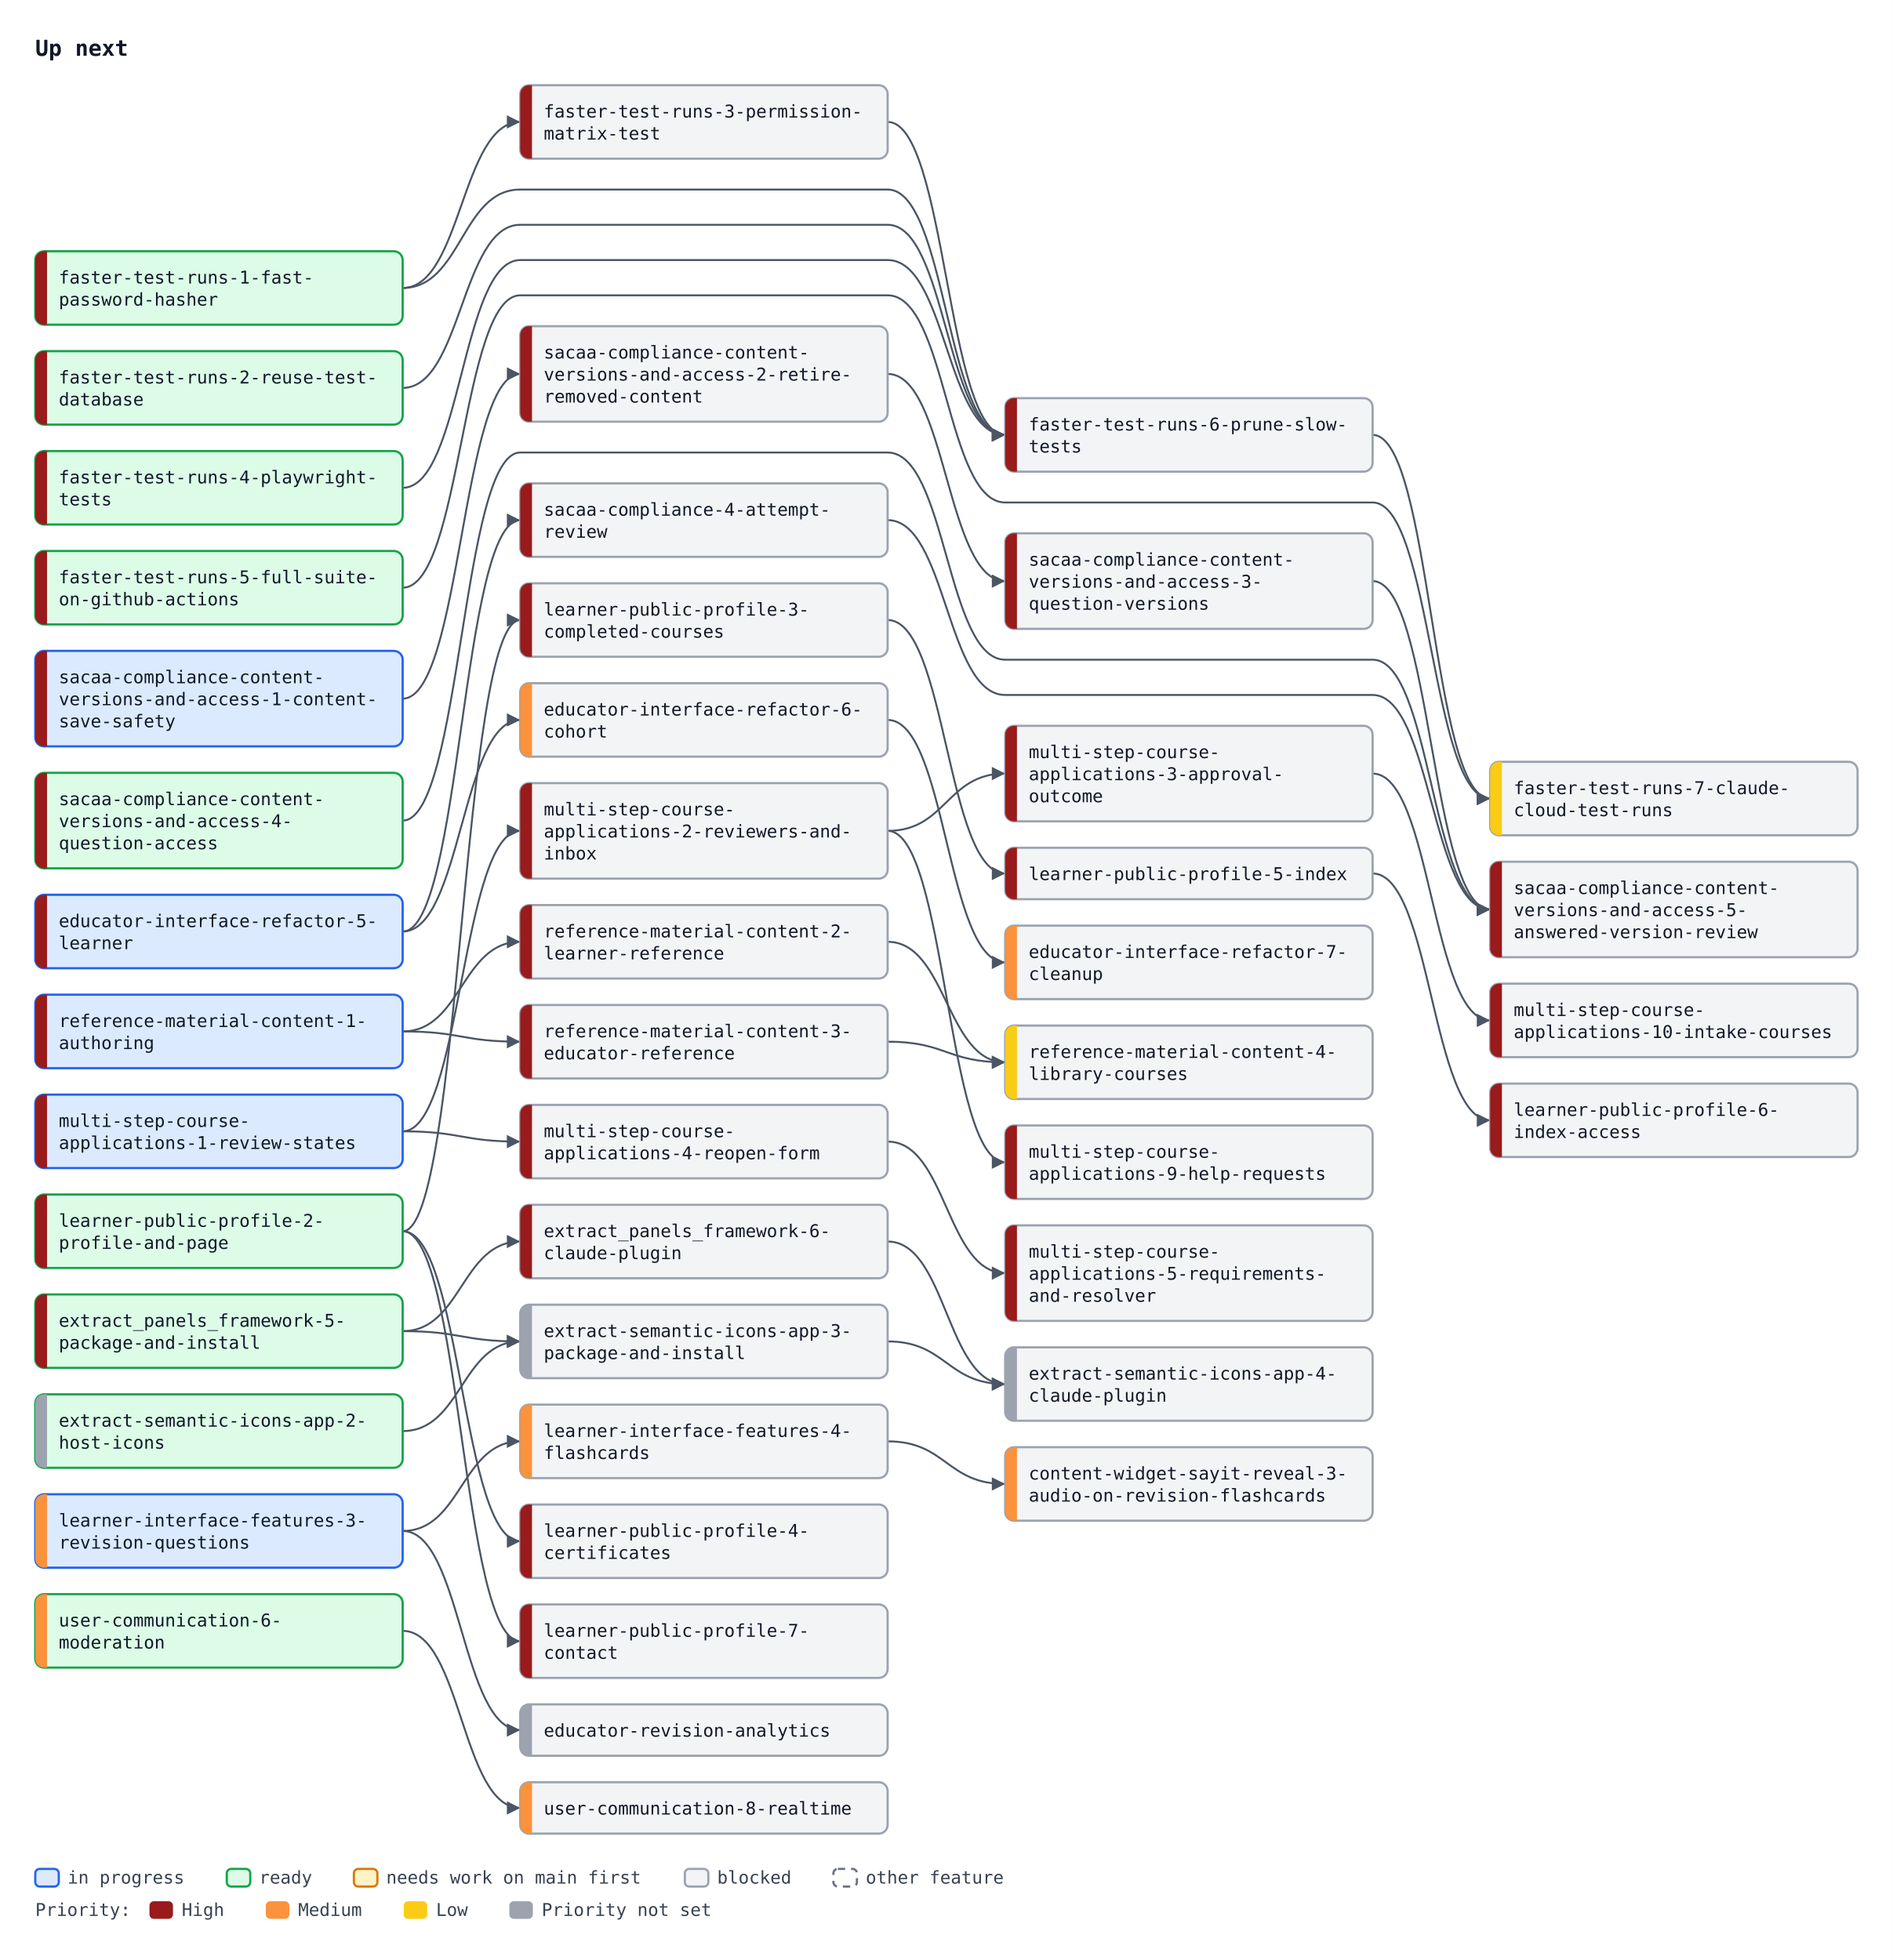
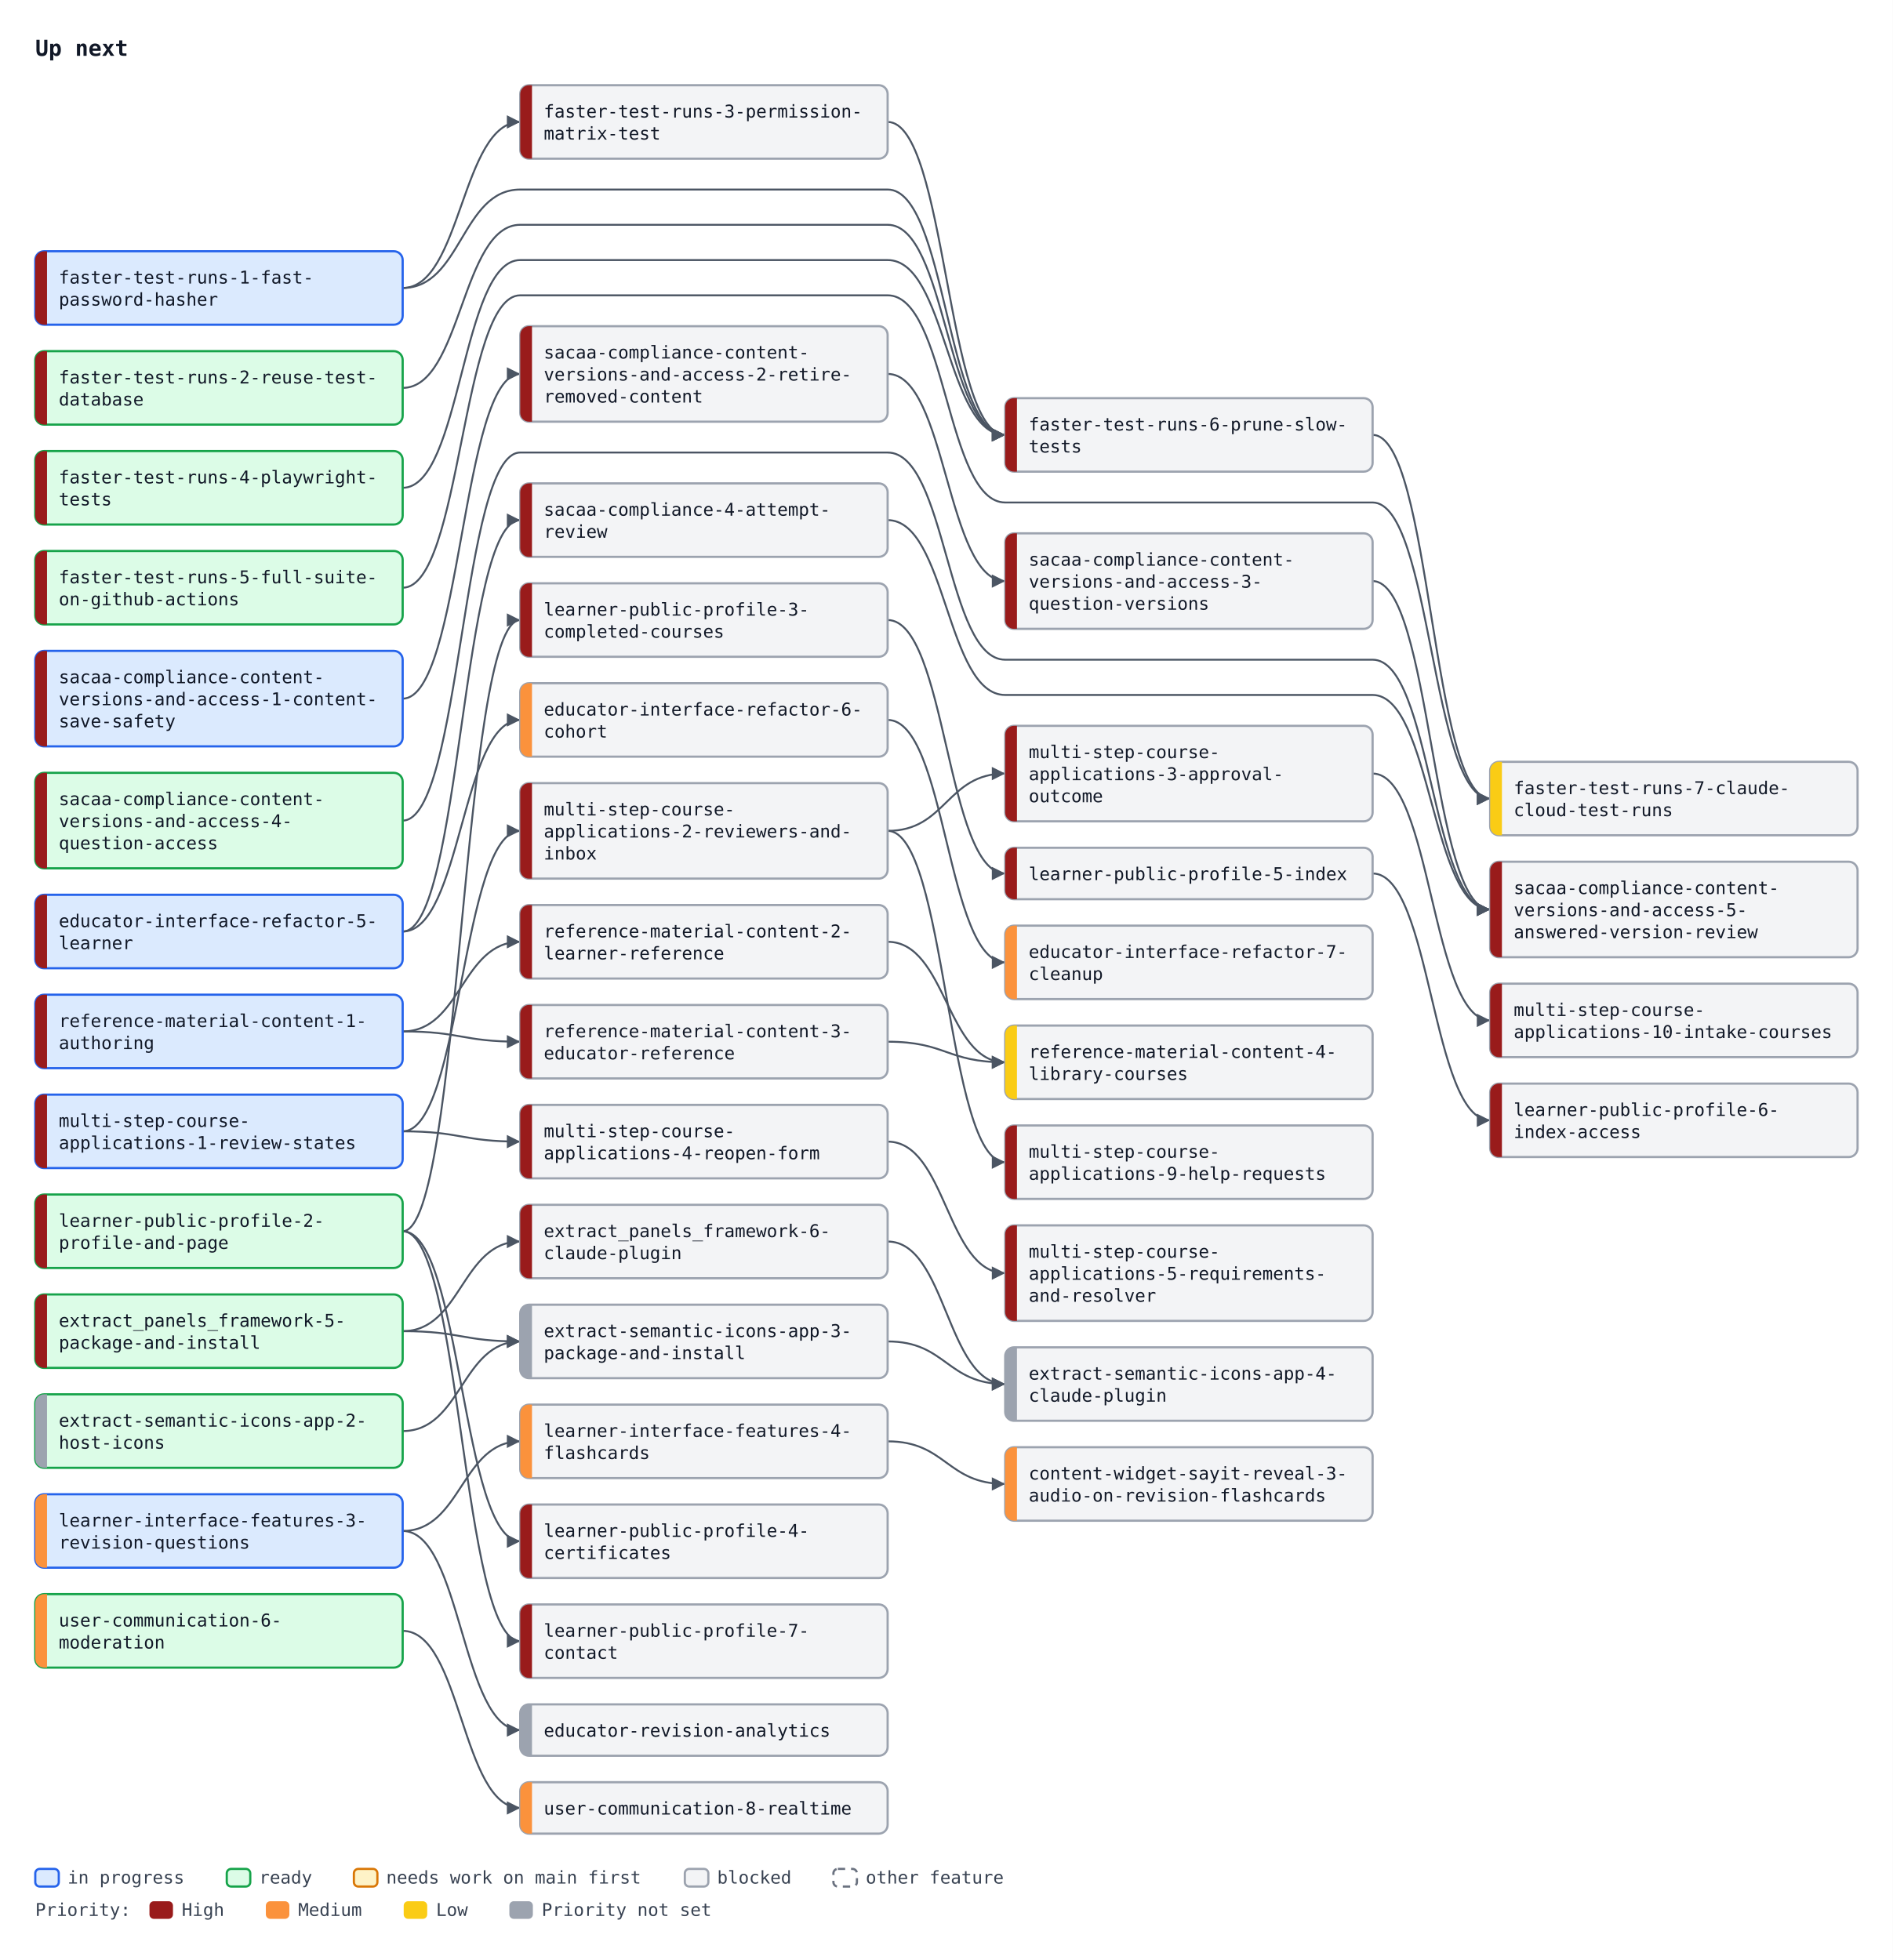
<svg xmlns="http://www.w3.org/2000/svg" width="1288" height="1334" viewBox="0 0 1288 1334" font-family="ui-monospace, SFMono-Regular, Menlo, Consolas, monospace" font-size="12">
  <defs>
    <marker id="arrow" viewBox="0 0 10 10" refX="10" refY="5" markerWidth="7" markerHeight="7" orient="auto-start-reverse">
      <path d="M0,0 L10,5 L0,10 z" fill="#4b5563" />
    </marker>
  </defs>
  <rect width="1288" height="1334" fill="#ffffff" />
  <text x="24" y="38" font-size="15" font-weight="bold" fill="#111827">Up next</text>
  <path d="M274.0,196.0 C314.0,196.0 314.0,83.0 354.0,83.0" fill="none" stroke="#4b5563" stroke-width="1.3" marker-end="url(#arrow)" />
  <path d="M274.0,196.0 C314.0,196.0 314.0,129.0 354.0,129.0 L604.0,129.0 C644.0,129.0 644.0,296.0 684.0,296.0" fill="none" stroke="#4b5563" stroke-width="1.3" marker-end="url(#arrow)" />
  <path d="M274.0,264.0 C314.0,264.0 314.0,153.0 354.0,153.0 L604.0,153.0 C644.0,153.0 644.0,296.0 684.0,296.0" fill="none" stroke="#4b5563" stroke-width="1.3" marker-end="url(#arrow)" />
  <path d="M604.0,83.0 C644.0,83.0 644.0,296.0 684.0,296.0" fill="none" stroke="#4b5563" stroke-width="1.3" marker-end="url(#arrow)" />
  <path d="M274.0,332.0 C314.0,332.0 314.0,177.0 354.0,177.0 L604.0,177.0 C644.0,177.0 644.0,296.0 684.0,296.0" fill="none" stroke="#4b5563" stroke-width="1.3" marker-end="url(#arrow)" />
  <path d="M274.0,400.0 C314.0,400.0 314.0,201.0 354.0,201.0 L604.0,201.0 C644.0,201.0 644.0,342.0 684.0,342.0 L934.0,342.0 C974.0,342.0 974.0,543.5 1014.0,543.5" fill="none" stroke="#4b5563" stroke-width="1.3" marker-end="url(#arrow)" />
  <path d="M934.0,296.0 C974.0,296.0 974.0,543.5 1014.0,543.5" fill="none" stroke="#4b5563" stroke-width="1.3" marker-end="url(#arrow)" />
  <path d="M274.0,634.0 C314.0,634.0 314.0,490.0 354.0,490.0" fill="none" stroke="#4b5563" stroke-width="1.3" marker-end="url(#arrow)" />
  <path d="M604.0,490.0 C644.0,490.0 644.0,655.0 684.0,655.0" fill="none" stroke="#4b5563" stroke-width="1.3" marker-end="url(#arrow)" />
  <path d="M274.0,634.0 C314.0,634.0 314.0,354.0 354.0,354.0" fill="none" stroke="#4b5563" stroke-width="1.3" marker-end="url(#arrow)" />
  <path d="M274.0,475.5 C314.0,475.5 314.0,254.5 354.0,254.5" fill="none" stroke="#4b5563" stroke-width="1.3" marker-end="url(#arrow)" />
  <path d="M604.0,254.5 C644.0,254.5 644.0,395.5 684.0,395.5" fill="none" stroke="#4b5563" stroke-width="1.3" marker-end="url(#arrow)" />
  <path d="M604.0,354.0 C644.0,354.0 644.0,473.0 684.0,473.0 L934.0,473.0 C974.0,473.0 974.0,619.0 1014.0,619.0" fill="none" stroke="#4b5563" stroke-width="1.3" marker-end="url(#arrow)" />
  <path d="M934.0,395.5 C974.0,395.5 974.0,619.0 1014.0,619.0" fill="none" stroke="#4b5563" stroke-width="1.3" marker-end="url(#arrow)" />
  <path d="M274.0,558.5 C314.0,558.5 314.0,308.0 354.0,308.0 L604.0,308.0 C644.0,308.0 644.0,449.0 684.0,449.0 L934.0,449.0 C974.0,449.0 974.0,619.0 1014.0,619.0" fill="none" stroke="#4b5563" stroke-width="1.3" marker-end="url(#arrow)" />
  <path d="M274.0,906.0 C314.0,906.0 314.0,845.0 354.0,845.0" fill="none" stroke="#4b5563" stroke-width="1.3" marker-end="url(#arrow)" />
  <path d="M274.0,702.0 C314.0,702.0 314.0,641.0 354.0,641.0" fill="none" stroke="#4b5563" stroke-width="1.3" marker-end="url(#arrow)" />
  <path d="M274.0,702.0 C314.0,702.0 314.0,709.0 354.0,709.0" fill="none" stroke="#4b5563" stroke-width="1.3" marker-end="url(#arrow)" />
  <path d="M604.0,641.0 C644.0,641.0 644.0,723.0 684.0,723.0" fill="none" stroke="#4b5563" stroke-width="1.3" marker-end="url(#arrow)" />
  <path d="M604.0,709.0 C644.0,709.0 644.0,723.0 684.0,723.0" fill="none" stroke="#4b5563" stroke-width="1.3" marker-end="url(#arrow)" />
  <path d="M274.0,838.0 C314.0,838.0 314.0,422.0 354.0,422.0" fill="none" stroke="#4b5563" stroke-width="1.3" marker-end="url(#arrow)" />
  <path d="M274.0,838.0 C314.0,838.0 314.0,1049.0 354.0,1049.0" fill="none" stroke="#4b5563" stroke-width="1.3" marker-end="url(#arrow)" />
  <path d="M604.0,422.0 C644.0,422.0 644.0,594.5 684.0,594.5" fill="none" stroke="#4b5563" stroke-width="1.3" marker-end="url(#arrow)" />
  <path d="M934.0,594.5 C974.0,594.5 974.0,762.5 1014.0,762.5" fill="none" stroke="#4b5563" stroke-width="1.3" marker-end="url(#arrow)" />
  <path d="M274.0,838.0 C314.0,838.0 314.0,1117.0 354.0,1117.0" fill="none" stroke="#4b5563" stroke-width="1.3" marker-end="url(#arrow)" />
  <path d="M274.0,770.0 C314.0,770.0 314.0,565.5 354.0,565.5" fill="none" stroke="#4b5563" stroke-width="1.3" marker-end="url(#arrow)" />
  <path d="M604.0,565.5 C644.0,565.5 644.0,526.5 684.0,526.5" fill="none" stroke="#4b5563" stroke-width="1.3" marker-end="url(#arrow)" />
  <path d="M274.0,770.0 C314.0,770.0 314.0,777.0 354.0,777.0" fill="none" stroke="#4b5563" stroke-width="1.3" marker-end="url(#arrow)" />
  <path d="M604.0,777.0 C644.0,777.0 644.0,866.5 684.0,866.5" fill="none" stroke="#4b5563" stroke-width="1.3" marker-end="url(#arrow)" />
  <path d="M604.0,565.5 C644.0,565.5 644.0,791.0 684.0,791.0" fill="none" stroke="#4b5563" stroke-width="1.3" marker-end="url(#arrow)" />
  <path d="M934.0,526.5 C974.0,526.5 974.0,694.5 1014.0,694.5" fill="none" stroke="#4b5563" stroke-width="1.3" marker-end="url(#arrow)" />
  <path d="M274.0,1042.0 C314.0,1042.0 314.0,981.0 354.0,981.0" fill="none" stroke="#4b5563" stroke-width="1.3" marker-end="url(#arrow)" />
  <path d="M274.0,1042.0 C314.0,1042.0 314.0,1177.5 354.0,1177.5" fill="none" stroke="#4b5563" stroke-width="1.3" marker-end="url(#arrow)" />
  <path d="M604.0,981.0 C644.0,981.0 644.0,1010.0 684.0,1010.0" fill="none" stroke="#4b5563" stroke-width="1.3" marker-end="url(#arrow)" />
  <path d="M274.0,1110.0 C314.0,1110.0 314.0,1230.5 354.0,1230.5" fill="none" stroke="#4b5563" stroke-width="1.3" marker-end="url(#arrow)" />
  <path d="M274.0,974.0 C314.0,974.0 314.0,913.0 354.0,913.0" fill="none" stroke="#4b5563" stroke-width="1.3" marker-end="url(#arrow)" />
  <path d="M274.0,906.0 C314.0,906.0 314.0,913.0 354.0,913.0" fill="none" stroke="#4b5563" stroke-width="1.3" marker-end="url(#arrow)" />
  <path d="M604.0,913.0 C644.0,913.0 644.0,942.0 684.0,942.0" fill="none" stroke="#4b5563" stroke-width="1.3" marker-end="url(#arrow)" />
  <path d="M604.0,845.0 C644.0,845.0 644.0,942.0 684.0,942.0" fill="none" stroke="#4b5563" stroke-width="1.3" marker-end="url(#arrow)" />
-   <rect x="24.0" y="171.0" width="250" height="50" rx="6" fill="#dcfce7" stroke="#16a34a" stroke-width="1.5" />
+   <rect x="24.0" y="171.0" width="250" height="50" rx="6" fill="#dbeafe" stroke="#2563eb" stroke-width="1.5" />
  <path d="M32.0,171.0 H30.0 A6,6 0 0 0 24.0,177.0 V215.0 A6,6 0 0 0 30.0,221.0 H32.0 Z" fill="#991b1b" />
  <text x="40.0" y="193.0" fill="#111827">faster-test-runs-1-fast-</text>
  <text x="40.0" y="208.0" fill="#111827">password-hasher</text>
  <rect x="24.0" y="239.0" width="250" height="50" rx="6" fill="#dcfce7" stroke="#16a34a" stroke-width="1.5" />
  <path d="M32.0,239.0 H30.0 A6,6 0 0 0 24.0,245.0 V283.0 A6,6 0 0 0 30.0,289.0 H32.0 Z" fill="#991b1b" />
  <text x="40.0" y="261.0" fill="#111827">faster-test-runs-2-reuse-test-</text>
  <text x="40.0" y="276.0" fill="#111827">database</text>
  <rect x="354.0" y="58.0" width="250" height="50" rx="6" fill="#f3f4f6" stroke="#9ca3af" stroke-width="1.5" />
  <path d="M362.0,58.0 H360.0 A6,6 0 0 0 354.0,64.0 V102.0 A6,6 0 0 0 360.0,108.0 H362.0 Z" fill="#991b1b" />
  <text x="370.0" y="80.0" fill="#111827">faster-test-runs-3-permission-</text>
  <text x="370.0" y="95.0" fill="#111827">matrix-test</text>
  <rect x="24.0" y="307.0" width="250" height="50" rx="6" fill="#dcfce7" stroke="#16a34a" stroke-width="1.5" />
  <path d="M32.0,307.0 H30.0 A6,6 0 0 0 24.0,313.0 V351.0 A6,6 0 0 0 30.0,357.0 H32.0 Z" fill="#991b1b" />
  <text x="40.0" y="329.0" fill="#111827">faster-test-runs-4-playwright-</text>
  <text x="40.0" y="344.0" fill="#111827">tests</text>
  <rect x="24.0" y="375.0" width="250" height="50" rx="6" fill="#dcfce7" stroke="#16a34a" stroke-width="1.5" />
  <path d="M32.0,375.0 H30.0 A6,6 0 0 0 24.0,381.0 V419.0 A6,6 0 0 0 30.0,425.0 H32.0 Z" fill="#991b1b" />
  <text x="40.0" y="397.0" fill="#111827">faster-test-runs-5-full-suite-</text>
  <text x="40.0" y="412.0" fill="#111827">on-github-actions</text>
  <rect x="684.0" y="271.0" width="250" height="50" rx="6" fill="#f3f4f6" stroke="#9ca3af" stroke-width="1.5" />
  <path d="M692.0,271.0 H690.0 A6,6 0 0 0 684.0,277.0 V315.0 A6,6 0 0 0 690.0,321.0 H692.0 Z" fill="#991b1b" />
  <text x="700.0" y="293.0" fill="#111827">faster-test-runs-6-prune-slow-</text>
  <text x="700.0" y="308.0" fill="#111827">tests</text>
  <rect x="1014.0" y="518.5" width="250" height="50" rx="6" fill="#f3f4f6" stroke="#9ca3af" stroke-width="1.5" />
  <path d="M1022.0,518.5 H1020.0 A6,6 0 0 0 1014.0,524.5 V562.5 A6,6 0 0 0 1020.0,568.5 H1022.0 Z" fill="#facc15" />
  <text x="1030.0" y="540.5" fill="#111827">faster-test-runs-7-claude-</text>
  <text x="1030.0" y="555.5" fill="#111827">cloud-test-runs</text>
  <rect x="24.0" y="609.0" width="250" height="50" rx="6" fill="#dbeafe" stroke="#2563eb" stroke-width="1.5" />
  <path d="M32.0,609.0 H30.0 A6,6 0 0 0 24.0,615.0 V653.0 A6,6 0 0 0 30.0,659.0 H32.0 Z" fill="#991b1b" />
  <text x="40.0" y="631.0" fill="#111827">educator-interface-refactor-5-</text>
  <text x="40.0" y="646.0" fill="#111827">learner</text>
  <rect x="354.0" y="465.0" width="250" height="50" rx="6" fill="#f3f4f6" stroke="#9ca3af" stroke-width="1.5" />
  <path d="M362.0,465.0 H360.0 A6,6 0 0 0 354.0,471.0 V509.0 A6,6 0 0 0 360.0,515.0 H362.0 Z" fill="#fb923c" />
  <text x="370.0" y="487.0" fill="#111827">educator-interface-refactor-6-</text>
  <text x="370.0" y="502.0" fill="#111827">cohort</text>
  <rect x="684.0" y="630.0" width="250" height="50" rx="6" fill="#f3f4f6" stroke="#9ca3af" stroke-width="1.5" />
  <path d="M692.0,630.0 H690.0 A6,6 0 0 0 684.0,636.0 V674.0 A6,6 0 0 0 690.0,680.0 H692.0 Z" fill="#fb923c" />
  <text x="700.0" y="652.0" fill="#111827">educator-interface-refactor-7-</text>
  <text x="700.0" y="667.0" fill="#111827">cleanup</text>
  <rect x="354.0" y="329.0" width="250" height="50" rx="6" fill="#f3f4f6" stroke="#9ca3af" stroke-width="1.5" />
  <path d="M362.0,329.0 H360.0 A6,6 0 0 0 354.0,335.0 V373.0 A6,6 0 0 0 360.0,379.0 H362.0 Z" fill="#991b1b" />
  <text x="370.0" y="351.0" fill="#111827">sacaa-compliance-4-attempt-</text>
  <text x="370.0" y="366.0" fill="#111827">review</text>
  <rect x="24.0" y="443.0" width="250" height="65" rx="6" fill="#dbeafe" stroke="#2563eb" stroke-width="1.5" />
  <path d="M32.0,443.0 H30.0 A6,6 0 0 0 24.0,449.0 V502.0 A6,6 0 0 0 30.0,508.0 H32.0 Z" fill="#991b1b" />
  <text x="40.0" y="465.0" fill="#111827">sacaa-compliance-content-</text>
  <text x="40.0" y="480.0" fill="#111827">versions-and-access-1-content-</text>
  <text x="40.0" y="495.0" fill="#111827">save-safety</text>
  <rect x="354.0" y="222.0" width="250" height="65" rx="6" fill="#f3f4f6" stroke="#9ca3af" stroke-width="1.5" />
  <path d="M362.0,222.0 H360.0 A6,6 0 0 0 354.0,228.0 V281.0 A6,6 0 0 0 360.0,287.0 H362.0 Z" fill="#991b1b" />
  <text x="370.0" y="244.0" fill="#111827">sacaa-compliance-content-</text>
  <text x="370.0" y="259.0" fill="#111827">versions-and-access-2-retire-</text>
  <text x="370.0" y="274.0" fill="#111827">removed-content</text>
  <rect x="684.0" y="363.0" width="250" height="65" rx="6" fill="#f3f4f6" stroke="#9ca3af" stroke-width="1.5" />
  <path d="M692.0,363.0 H690.0 A6,6 0 0 0 684.0,369.0 V422.0 A6,6 0 0 0 690.0,428.0 H692.0 Z" fill="#991b1b" />
  <text x="700.0" y="385.0" fill="#111827">sacaa-compliance-content-</text>
  <text x="700.0" y="400.0" fill="#111827">versions-and-access-3-</text>
  <text x="700.0" y="415.0" fill="#111827">question-versions</text>
  <rect x="24.0" y="526.0" width="250" height="65" rx="6" fill="#dcfce7" stroke="#16a34a" stroke-width="1.5" />
  <path d="M32.0,526.0 H30.0 A6,6 0 0 0 24.0,532.0 V585.0 A6,6 0 0 0 30.0,591.0 H32.0 Z" fill="#991b1b" />
  <text x="40.0" y="548.0" fill="#111827">sacaa-compliance-content-</text>
  <text x="40.0" y="563.0" fill="#111827">versions-and-access-4-</text>
  <text x="40.0" y="578.0" fill="#111827">question-access</text>
  <rect x="1014.0" y="586.5" width="250" height="65" rx="6" fill="#f3f4f6" stroke="#9ca3af" stroke-width="1.5" />
  <path d="M1022.0,586.5 H1020.0 A6,6 0 0 0 1014.0,592.5 V645.5 A6,6 0 0 0 1020.0,651.5 H1022.0 Z" fill="#991b1b" />
  <text x="1030.0" y="608.5" fill="#111827">sacaa-compliance-content-</text>
  <text x="1030.0" y="623.5" fill="#111827">versions-and-access-5-</text>
  <text x="1030.0" y="638.5" fill="#111827">answered-version-review</text>
  <rect x="24.0" y="881.0" width="250" height="50" rx="6" fill="#dcfce7" stroke="#16a34a" stroke-width="1.5" />
  <path d="M32.0,881.0 H30.0 A6,6 0 0 0 24.0,887.0 V925.0 A6,6 0 0 0 30.0,931.0 H32.0 Z" fill="#991b1b" />
  <text x="40.0" y="903.0" fill="#111827">extract_panels_framework-5-</text>
  <text x="40.0" y="918.0" fill="#111827">package-and-install</text>
  <rect x="354.0" y="820.0" width="250" height="50" rx="6" fill="#f3f4f6" stroke="#9ca3af" stroke-width="1.5" />
  <path d="M362.0,820.0 H360.0 A6,6 0 0 0 354.0,826.0 V864.0 A6,6 0 0 0 360.0,870.0 H362.0 Z" fill="#991b1b" />
  <text x="370.0" y="842.0" fill="#111827">extract_panels_framework-6-</text>
  <text x="370.0" y="857.0" fill="#111827">claude-plugin</text>
  <rect x="24.0" y="677.0" width="250" height="50" rx="6" fill="#dbeafe" stroke="#2563eb" stroke-width="1.5" />
  <path d="M32.0,677.0 H30.0 A6,6 0 0 0 24.0,683.0 V721.0 A6,6 0 0 0 30.0,727.0 H32.0 Z" fill="#991b1b" />
  <text x="40.0" y="699.0" fill="#111827">reference-material-content-1-</text>
  <text x="40.0" y="714.0" fill="#111827">authoring</text>
  <rect x="354.0" y="616.0" width="250" height="50" rx="6" fill="#f3f4f6" stroke="#9ca3af" stroke-width="1.5" />
  <path d="M362.0,616.0 H360.0 A6,6 0 0 0 354.0,622.0 V660.0 A6,6 0 0 0 360.0,666.0 H362.0 Z" fill="#991b1b" />
  <text x="370.0" y="638.0" fill="#111827">reference-material-content-2-</text>
  <text x="370.0" y="653.0" fill="#111827">learner-reference</text>
  <rect x="354.0" y="684.0" width="250" height="50" rx="6" fill="#f3f4f6" stroke="#9ca3af" stroke-width="1.5" />
  <path d="M362.0,684.0 H360.0 A6,6 0 0 0 354.0,690.0 V728.0 A6,6 0 0 0 360.0,734.0 H362.0 Z" fill="#991b1b" />
  <text x="370.0" y="706.0" fill="#111827">reference-material-content-3-</text>
  <text x="370.0" y="721.0" fill="#111827">educator-reference</text>
  <rect x="684.0" y="698.0" width="250" height="50" rx="6" fill="#f3f4f6" stroke="#9ca3af" stroke-width="1.5" />
  <path d="M692.0,698.0 H690.0 A6,6 0 0 0 684.0,704.0 V742.0 A6,6 0 0 0 690.0,748.0 H692.0 Z" fill="#facc15" />
  <text x="700.0" y="720.0" fill="#111827">reference-material-content-4-</text>
  <text x="700.0" y="735.0" fill="#111827">library-courses</text>
  <rect x="24.0" y="813.0" width="250" height="50" rx="6" fill="#dcfce7" stroke="#16a34a" stroke-width="1.5" />
  <path d="M32.0,813.0 H30.0 A6,6 0 0 0 24.0,819.0 V857.0 A6,6 0 0 0 30.0,863.0 H32.0 Z" fill="#991b1b" />
  <text x="40.0" y="835.0" fill="#111827">learner-public-profile-2-</text>
  <text x="40.0" y="850.0" fill="#111827">profile-and-page</text>
  <rect x="354.0" y="397.0" width="250" height="50" rx="6" fill="#f3f4f6" stroke="#9ca3af" stroke-width="1.5" />
  <path d="M362.0,397.0 H360.0 A6,6 0 0 0 354.0,403.0 V441.0 A6,6 0 0 0 360.0,447.0 H362.0 Z" fill="#991b1b" />
  <text x="370.0" y="419.0" fill="#111827">learner-public-profile-3-</text>
  <text x="370.0" y="434.0" fill="#111827">completed-courses</text>
  <rect x="354.0" y="1024.0" width="250" height="50" rx="6" fill="#f3f4f6" stroke="#9ca3af" stroke-width="1.5" />
  <path d="M362.0,1024.0 H360.0 A6,6 0 0 0 354.0,1030.0 V1068.0 A6,6 0 0 0 360.0,1074.0 H362.0 Z" fill="#991b1b" />
  <text x="370.0" y="1046.0" fill="#111827">learner-public-profile-4-</text>
  <text x="370.0" y="1061.0" fill="#111827">certificates</text>
  <rect x="684.0" y="577.0" width="250" height="35" rx="6" fill="#f3f4f6" stroke="#9ca3af" stroke-width="1.5" />
  <path d="M692.0,577.0 H690.0 A6,6 0 0 0 684.0,583.0 V606.0 A6,6 0 0 0 690.0,612.0 H692.0 Z" fill="#991b1b" />
  <text x="700.0" y="599.0" fill="#111827">learner-public-profile-5-index</text>
  <rect x="1014.0" y="737.5" width="250" height="50" rx="6" fill="#f3f4f6" stroke="#9ca3af" stroke-width="1.5" />
  <path d="M1022.0,737.5 H1020.0 A6,6 0 0 0 1014.0,743.5 V781.5 A6,6 0 0 0 1020.0,787.5 H1022.0 Z" fill="#991b1b" />
  <text x="1030.0" y="759.5" fill="#111827">learner-public-profile-6-</text>
  <text x="1030.0" y="774.5" fill="#111827">index-access</text>
  <rect x="354.0" y="1092.0" width="250" height="50" rx="6" fill="#f3f4f6" stroke="#9ca3af" stroke-width="1.5" />
  <path d="M362.0,1092.0 H360.0 A6,6 0 0 0 354.0,1098.0 V1136.0 A6,6 0 0 0 360.0,1142.0 H362.0 Z" fill="#991b1b" />
  <text x="370.0" y="1114.0" fill="#111827">learner-public-profile-7-</text>
  <text x="370.0" y="1129.0" fill="#111827">contact</text>
  <rect x="24.0" y="745.0" width="250" height="50" rx="6" fill="#dbeafe" stroke="#2563eb" stroke-width="1.5" />
  <path d="M32.0,745.0 H30.0 A6,6 0 0 0 24.0,751.0 V789.0 A6,6 0 0 0 30.0,795.0 H32.0 Z" fill="#991b1b" />
  <text x="40.0" y="767.0" fill="#111827">multi-step-course-</text>
  <text x="40.0" y="782.0" fill="#111827">applications-1-review-states</text>
  <rect x="354.0" y="533.0" width="250" height="65" rx="6" fill="#f3f4f6" stroke="#9ca3af" stroke-width="1.5" />
  <path d="M362.0,533.0 H360.0 A6,6 0 0 0 354.0,539.0 V592.0 A6,6 0 0 0 360.0,598.0 H362.0 Z" fill="#991b1b" />
  <text x="370.0" y="555.0" fill="#111827">multi-step-course-</text>
  <text x="370.0" y="570.0" fill="#111827">applications-2-reviewers-and-</text>
  <text x="370.0" y="585.0" fill="#111827">inbox</text>
  <rect x="684.0" y="494.0" width="250" height="65" rx="6" fill="#f3f4f6" stroke="#9ca3af" stroke-width="1.5" />
  <path d="M692.0,494.0 H690.0 A6,6 0 0 0 684.0,500.0 V553.0 A6,6 0 0 0 690.0,559.0 H692.0 Z" fill="#991b1b" />
  <text x="700.0" y="516.0" fill="#111827">multi-step-course-</text>
  <text x="700.0" y="531.0" fill="#111827">applications-3-approval-</text>
  <text x="700.0" y="546.0" fill="#111827">outcome</text>
  <rect x="354.0" y="752.0" width="250" height="50" rx="6" fill="#f3f4f6" stroke="#9ca3af" stroke-width="1.5" />
  <path d="M362.0,752.0 H360.0 A6,6 0 0 0 354.0,758.0 V796.0 A6,6 0 0 0 360.0,802.0 H362.0 Z" fill="#991b1b" />
  <text x="370.0" y="774.0" fill="#111827">multi-step-course-</text>
  <text x="370.0" y="789.0" fill="#111827">applications-4-reopen-form</text>
  <rect x="684.0" y="834.0" width="250" height="65" rx="6" fill="#f3f4f6" stroke="#9ca3af" stroke-width="1.5" />
  <path d="M692.0,834.0 H690.0 A6,6 0 0 0 684.0,840.0 V893.0 A6,6 0 0 0 690.0,899.0 H692.0 Z" fill="#991b1b" />
  <text x="700.0" y="856.0" fill="#111827">multi-step-course-</text>
  <text x="700.0" y="871.0" fill="#111827">applications-5-requirements-</text>
  <text x="700.0" y="886.0" fill="#111827">and-resolver</text>
  <rect x="684.0" y="766.0" width="250" height="50" rx="6" fill="#f3f4f6" stroke="#9ca3af" stroke-width="1.5" />
  <path d="M692.0,766.0 H690.0 A6,6 0 0 0 684.0,772.0 V810.0 A6,6 0 0 0 690.0,816.0 H692.0 Z" fill="#991b1b" />
  <text x="700.0" y="788.0" fill="#111827">multi-step-course-</text>
  <text x="700.0" y="803.0" fill="#111827">applications-9-help-requests</text>
  <rect x="1014.0" y="669.5" width="250" height="50" rx="6" fill="#f3f4f6" stroke="#9ca3af" stroke-width="1.5" />
  <path d="M1022.0,669.5 H1020.0 A6,6 0 0 0 1014.0,675.5 V713.5 A6,6 0 0 0 1020.0,719.5 H1022.0 Z" fill="#991b1b" />
  <text x="1030.0" y="691.5" fill="#111827">multi-step-course-</text>
  <text x="1030.0" y="706.5" fill="#111827">applications-10-intake-courses</text>
  <rect x="24.0" y="1017.0" width="250" height="50" rx="6" fill="#dbeafe" stroke="#2563eb" stroke-width="1.5" />
  <path d="M32.0,1017.0 H30.0 A6,6 0 0 0 24.0,1023.0 V1061.0 A6,6 0 0 0 30.0,1067.0 H32.0 Z" fill="#fb923c" />
  <text x="40.0" y="1039.0" fill="#111827">learner-interface-features-3-</text>
  <text x="40.0" y="1054.0" fill="#111827">revision-questions</text>
  <rect x="354.0" y="956.0" width="250" height="50" rx="6" fill="#f3f4f6" stroke="#9ca3af" stroke-width="1.5" />
  <path d="M362.0,956.0 H360.0 A6,6 0 0 0 354.0,962.0 V1000.0 A6,6 0 0 0 360.0,1006.0 H362.0 Z" fill="#fb923c" />
  <text x="370.0" y="978.0" fill="#111827">learner-interface-features-4-</text>
  <text x="370.0" y="993.0" fill="#111827">flashcards</text>
  <rect x="354.0" y="1160.0" width="250" height="35" rx="6" fill="#f3f4f6" stroke="#9ca3af" stroke-width="1.5" />
  <path d="M362.0,1160.0 H360.0 A6,6 0 0 0 354.0,1166.0 V1189.0 A6,6 0 0 0 360.0,1195.0 H362.0 Z" fill="#9ca3af" />
  <text x="370.0" y="1182.0" fill="#111827">educator-revision-analytics</text>
  <rect x="684.0" y="985.0" width="250" height="50" rx="6" fill="#f3f4f6" stroke="#9ca3af" stroke-width="1.5" />
  <path d="M692.0,985.0 H690.0 A6,6 0 0 0 684.0,991.0 V1029.0 A6,6 0 0 0 690.0,1035.0 H692.0 Z" fill="#fb923c" />
  <text x="700.0" y="1007.0" fill="#111827">content-widget-sayit-reveal-3-</text>
  <text x="700.0" y="1022.0" fill="#111827">audio-on-revision-flashcards</text>
  <rect x="24.0" y="1085.0" width="250" height="50" rx="6" fill="#dcfce7" stroke="#16a34a" stroke-width="1.5" />
  <path d="M32.0,1085.0 H30.0 A6,6 0 0 0 24.0,1091.0 V1129.0 A6,6 0 0 0 30.0,1135.0 H32.0 Z" fill="#fb923c" />
  <text x="40.0" y="1107.0" fill="#111827">user-communication-6-</text>
  <text x="40.0" y="1122.0" fill="#111827">moderation</text>
  <rect x="354.0" y="1213.0" width="250" height="35" rx="6" fill="#f3f4f6" stroke="#9ca3af" stroke-width="1.5" />
  <path d="M362.0,1213.0 H360.0 A6,6 0 0 0 354.0,1219.0 V1242.0 A6,6 0 0 0 360.0,1248.0 H362.0 Z" fill="#fb923c" />
  <text x="370.0" y="1235.0" fill="#111827">user-communication-8-realtime</text>
  <rect x="24.0" y="949.0" width="250" height="50" rx="6" fill="#dcfce7" stroke="#16a34a" stroke-width="1.5" />
  <path d="M32.0,949.0 H30.0 A6,6 0 0 0 24.0,955.0 V993.0 A6,6 0 0 0 30.0,999.0 H32.0 Z" fill="#9ca3af" />
  <text x="40.0" y="971.0" fill="#111827">extract-semantic-icons-app-2-</text>
  <text x="40.0" y="986.0" fill="#111827">host-icons</text>
  <rect x="354.0" y="888.0" width="250" height="50" rx="6" fill="#f3f4f6" stroke="#9ca3af" stroke-width="1.5" />
  <path d="M362.0,888.0 H360.0 A6,6 0 0 0 354.0,894.0 V932.0 A6,6 0 0 0 360.0,938.0 H362.0 Z" fill="#9ca3af" />
  <text x="370.0" y="910.0" fill="#111827">extract-semantic-icons-app-3-</text>
  <text x="370.0" y="925.0" fill="#111827">package-and-install</text>
  <rect x="684.0" y="917.0" width="250" height="50" rx="6" fill="#f3f4f6" stroke="#9ca3af" stroke-width="1.5" />
  <path d="M692.0,917.0 H690.0 A6,6 0 0 0 684.0,923.0 V961.0 A6,6 0 0 0 690.0,967.0 H692.0 Z" fill="#9ca3af" />
  <text x="700.0" y="939.0" fill="#111827">extract-semantic-icons-app-4-</text>
  <text x="700.0" y="954.0" fill="#111827">claude-plugin</text>
  <rect x="24.0" y="1272" width="16" height="12" rx="3" fill="#dbeafe" stroke="#2563eb" stroke-width="1.5" />
  <text x="46.0" y="1282" fill="#374151">in progress</text>
  <rect x="154.3" y="1272" width="16" height="12" rx="3" fill="#dcfce7" stroke="#16a34a" stroke-width="1.5" />
  <text x="176.3" y="1282" fill="#374151">ready</text>
  <rect x="240.8" y="1272" width="16" height="12" rx="3" fill="#fef3c7" stroke="#d97706" stroke-width="1.5" />
  <text x="262.8" y="1282" fill="#374151">needs work on main first</text>
  <rect x="466.0" y="1272" width="16" height="12" rx="3" fill="#f3f4f6" stroke="#9ca3af" stroke-width="1.5" />
  <text x="488.0" y="1282" fill="#374151">blocked</text>
  <rect x="567.1" y="1272" width="16" height="12" rx="3" fill="#ffffff" stroke="#6b7280" stroke-width="1.5" stroke-dasharray="5 4" />
  <text x="589.1" y="1282" fill="#374151">other feature</text>
  <text x="24" y="1304" fill="#374151">Priority:</text>
  <rect x="101.7" y="1294" width="16" height="12" rx="3" fill="#991b1b" />
  <text x="123.7" y="1304" fill="#374151">High</text>
  <rect x="180.9" y="1294" width="16" height="12" rx="3" fill="#fb923c" />
  <text x="202.9" y="1304" fill="#374151">Medium</text>
  <rect x="274.7" y="1294" width="16" height="12" rx="3" fill="#facc15" />
  <text x="296.7" y="1304" fill="#374151">Low</text>
  <rect x="346.6" y="1294" width="16" height="12" rx="3" fill="#9ca3af" />
  <text x="368.6" y="1304" fill="#374151">Priority not set</text>
</svg>
